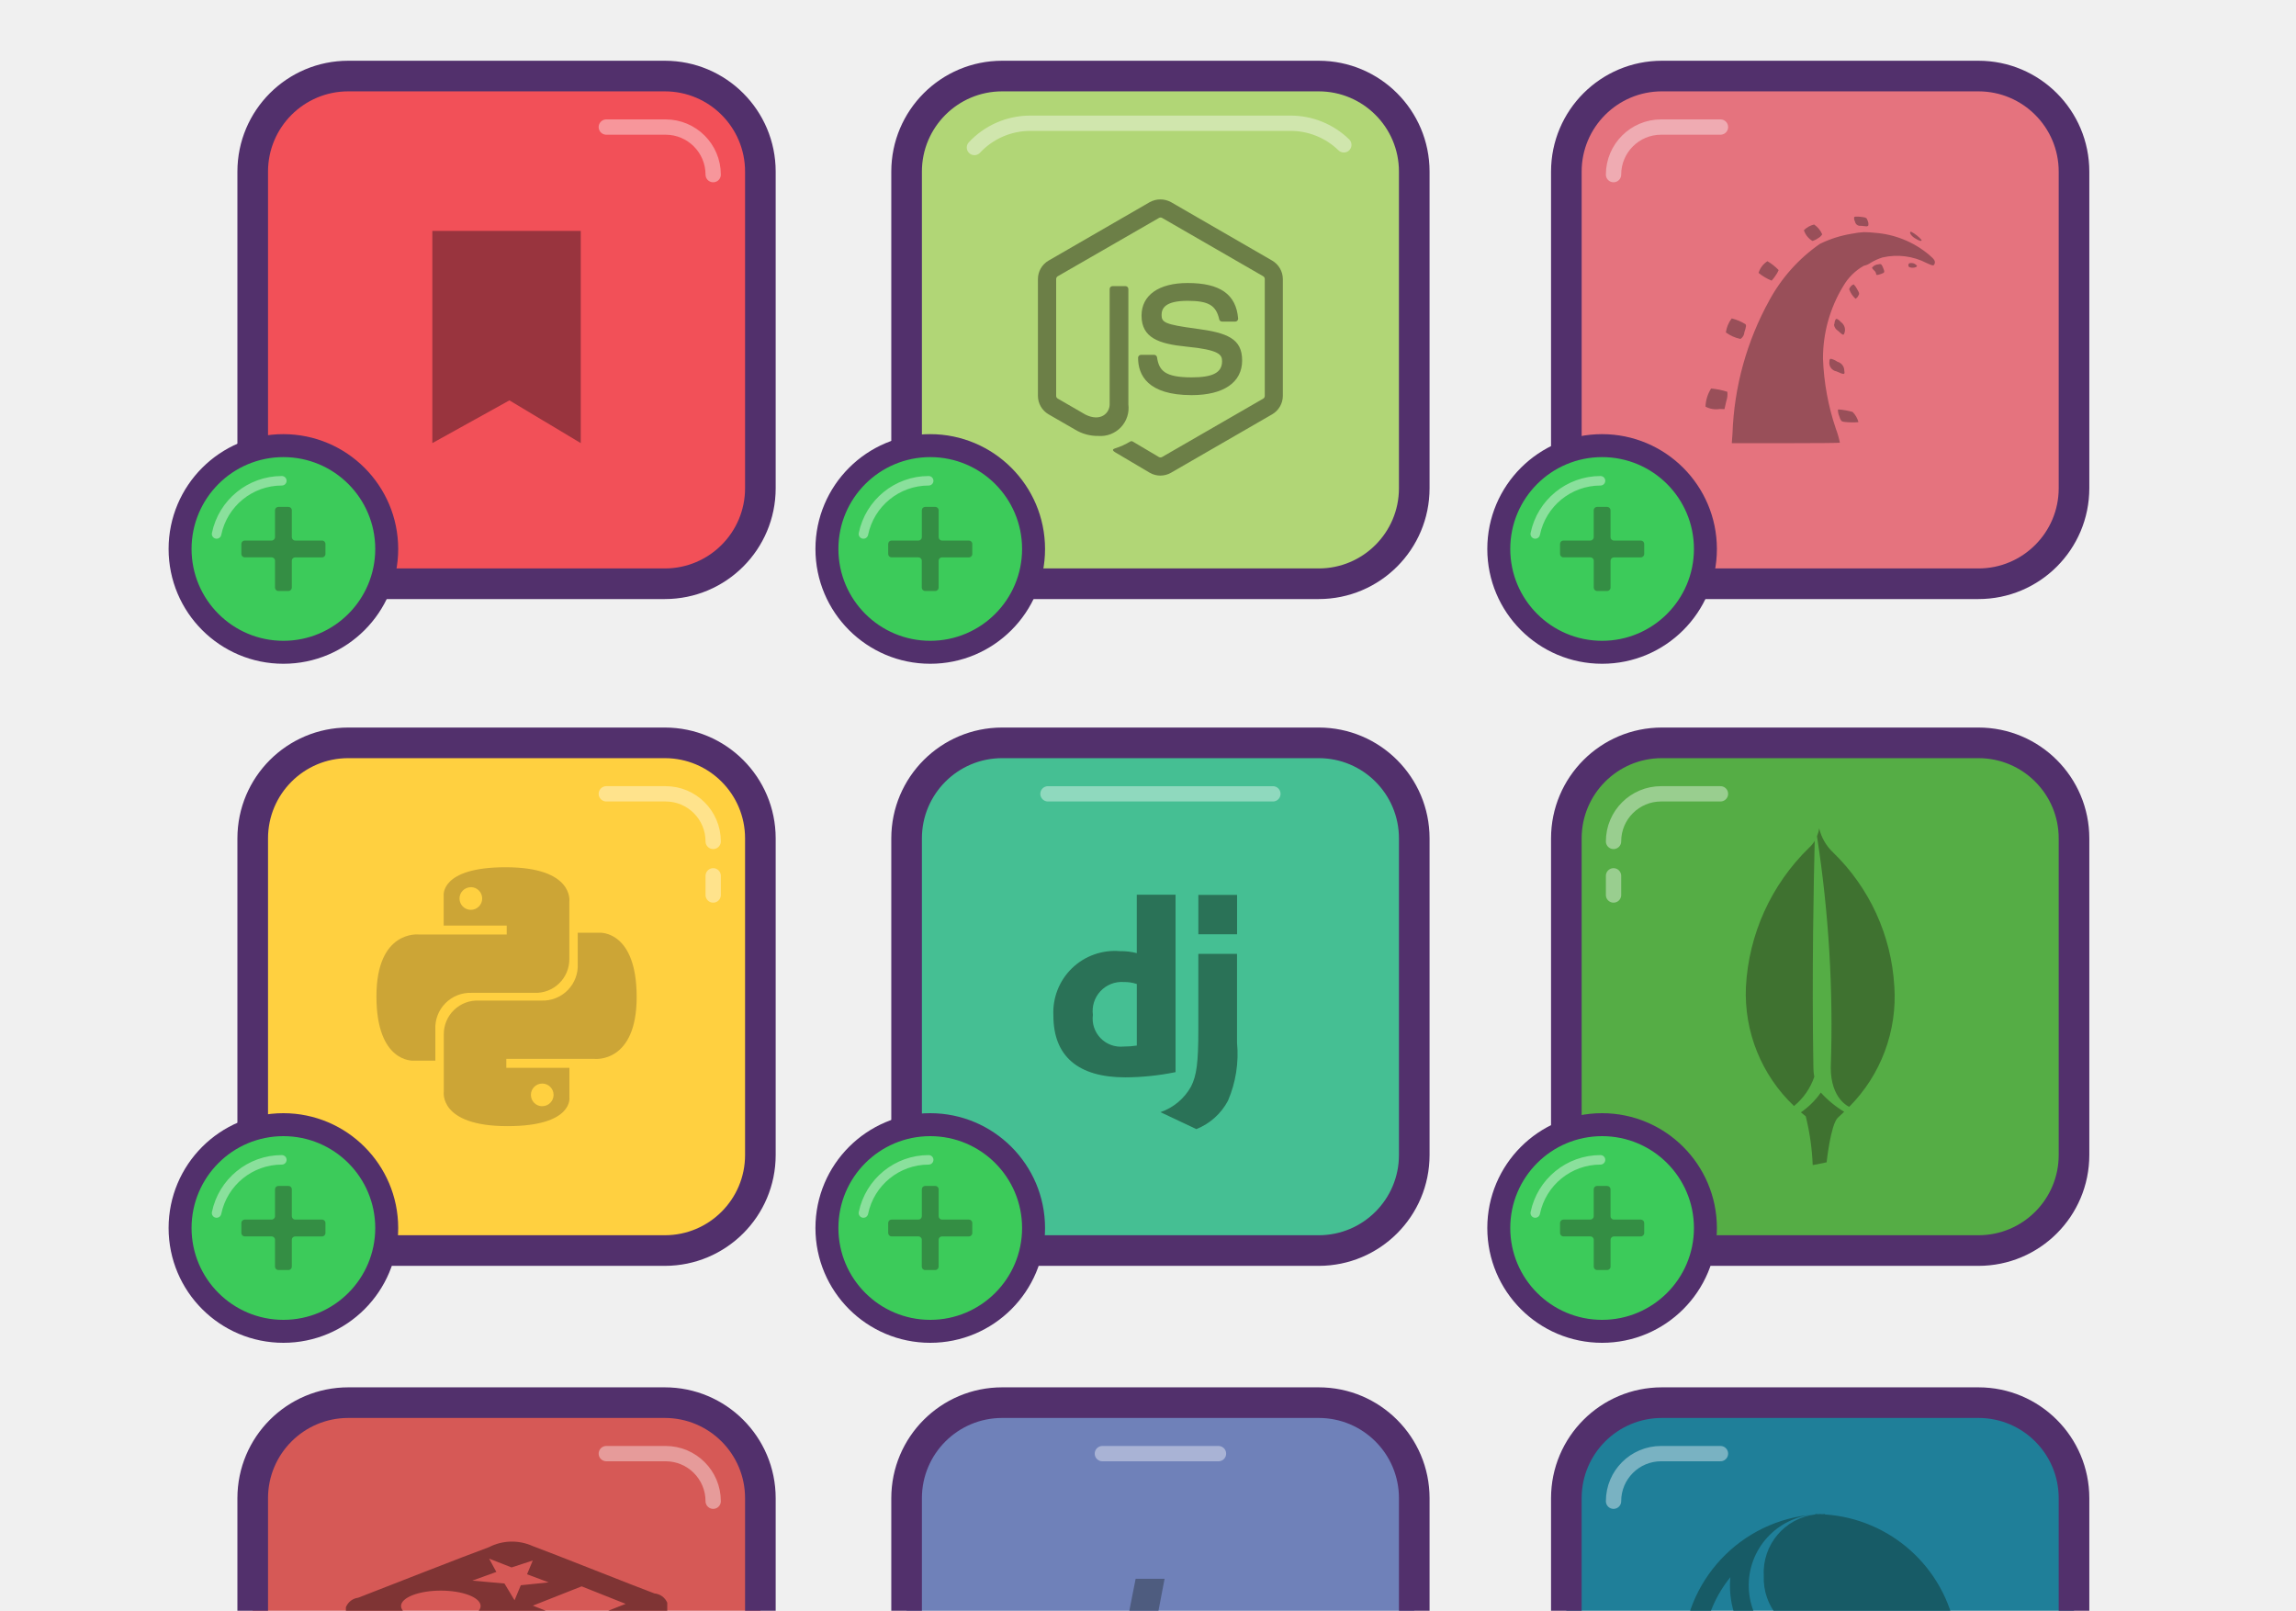
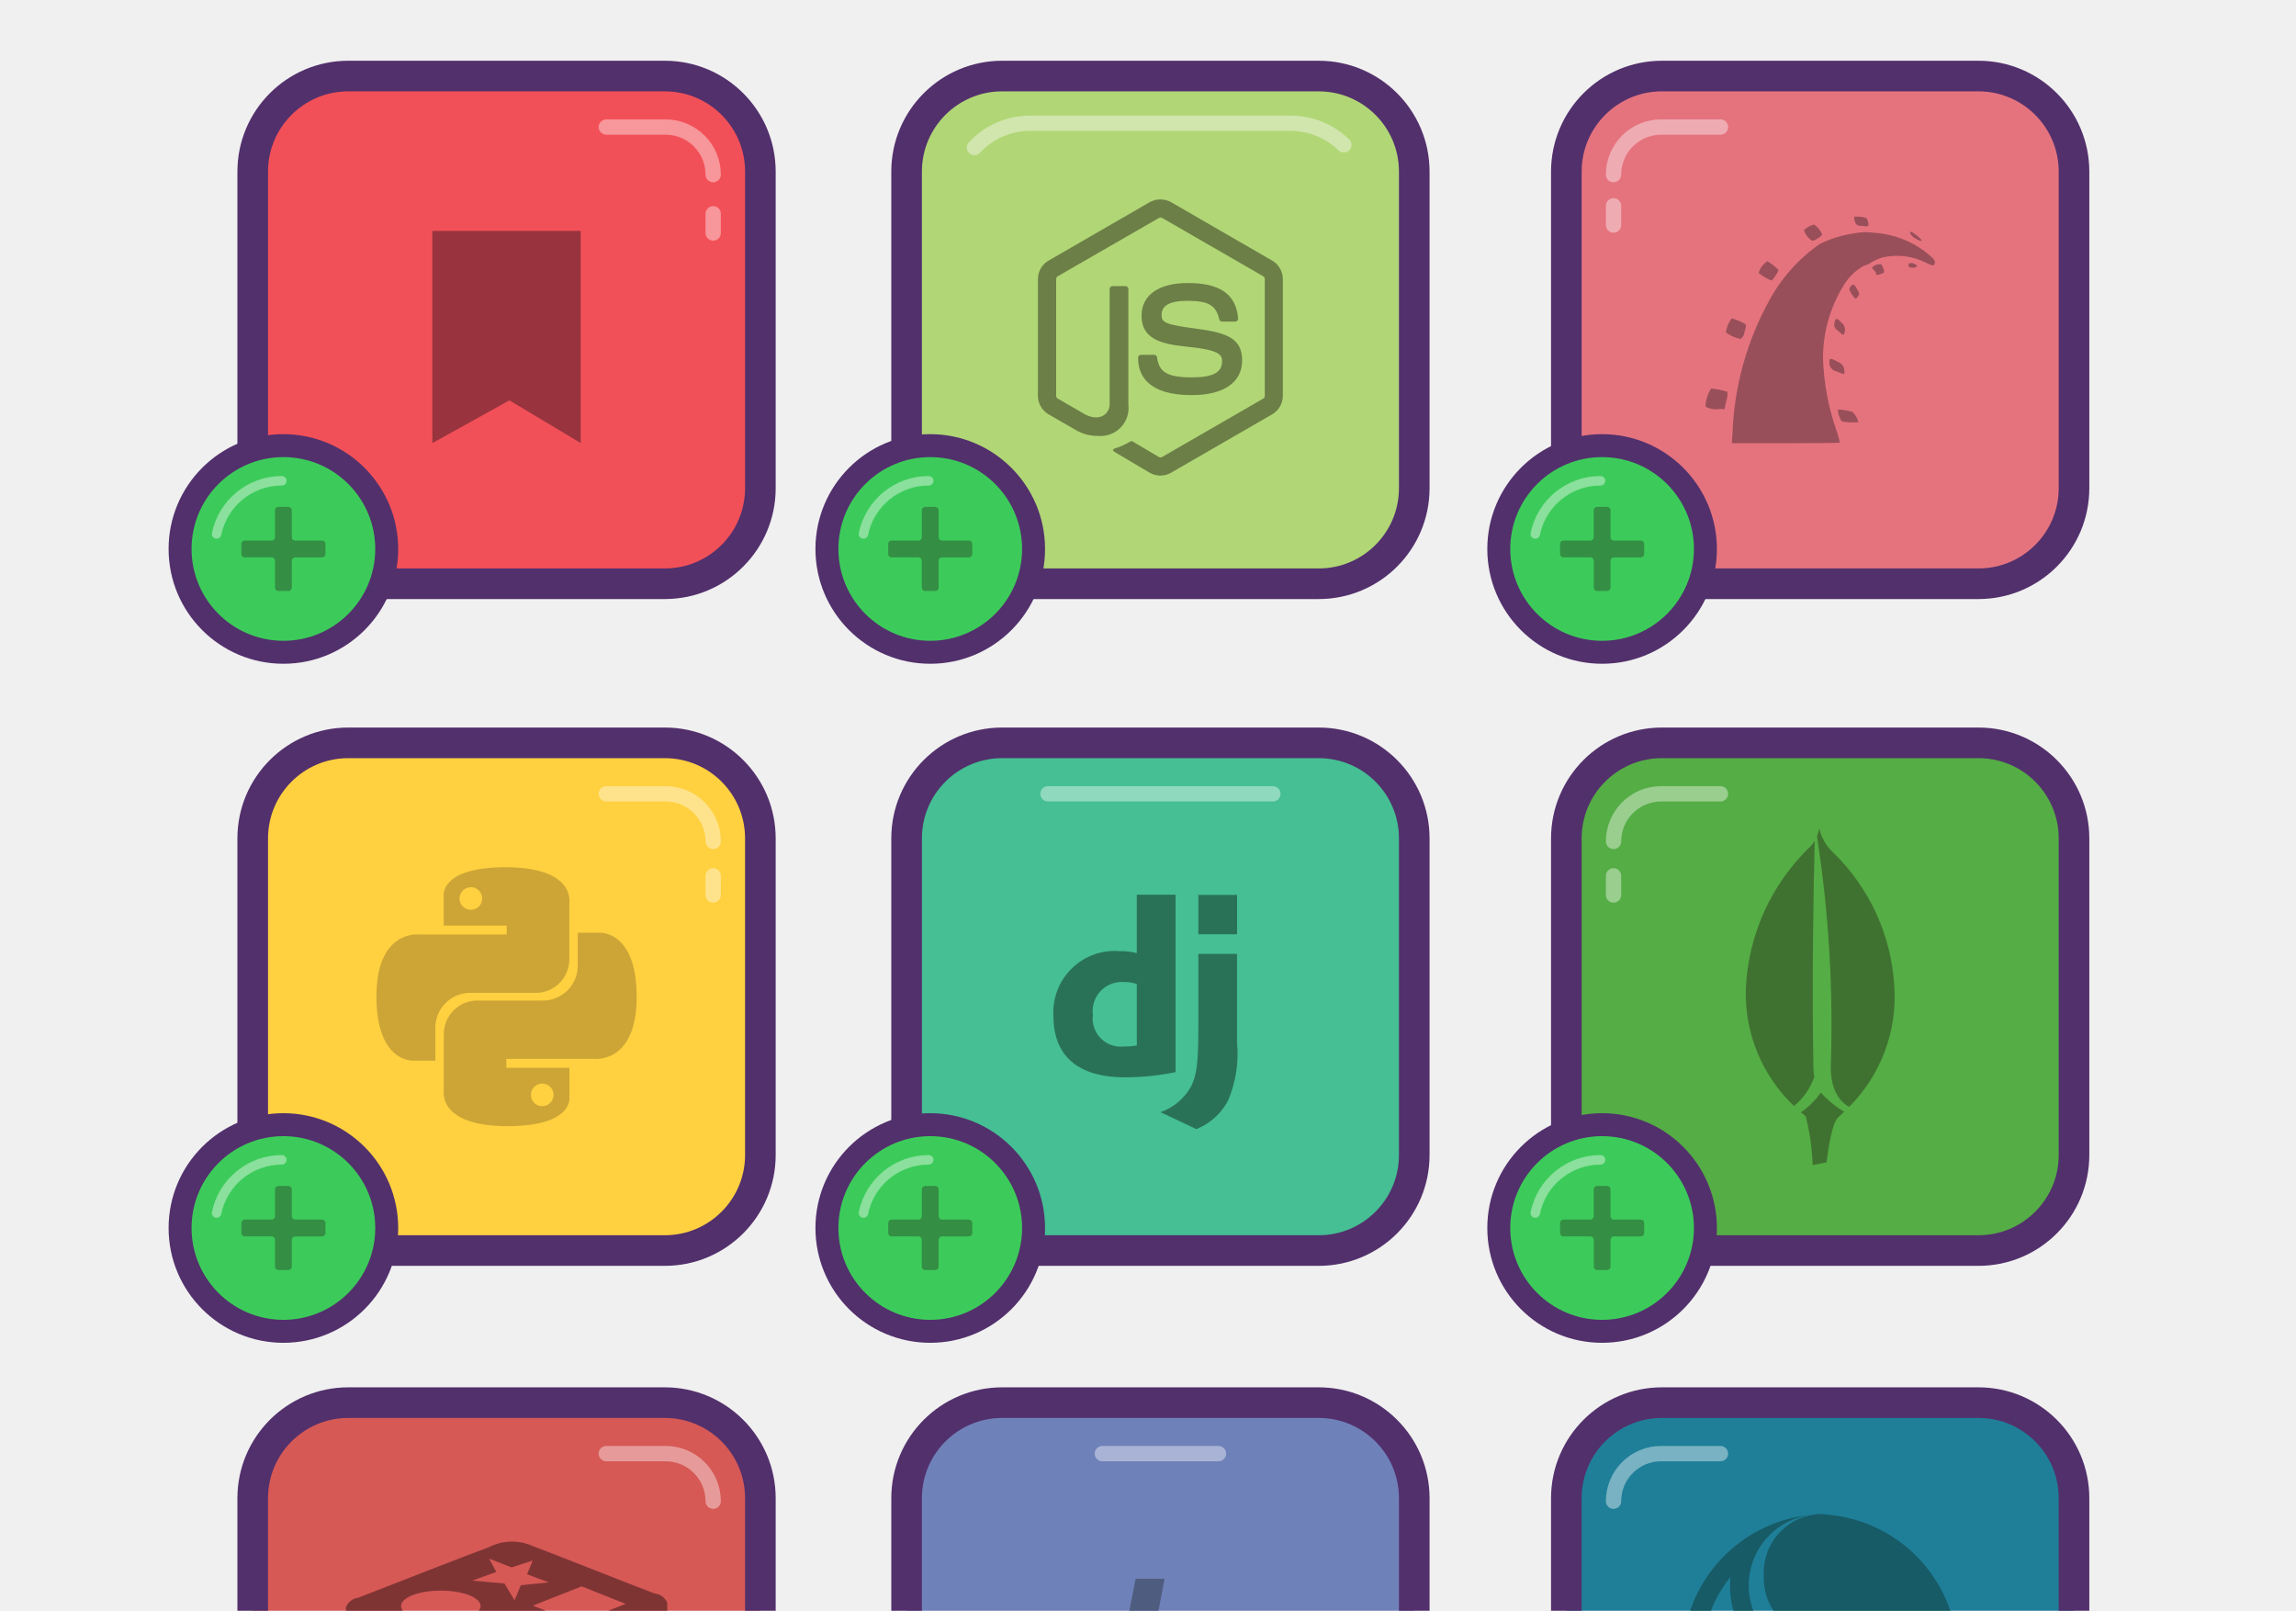
<svg xmlns="http://www.w3.org/2000/svg" viewBox="0 0 150 105.226">
  <defs>
    <clipPath id="clip-path">
      <rect width="150" height="105.226" fill="none" />
    </clipPath>
  </defs>
  <g style="isolation:isolate">
    <g id="Layer_1" data-name="Layer 1">
      <g clip-path="url(#clip-path)">
        <rect x="16.51" y="4.968" width="33.166" height="33.166" rx="6.242" ry="6.242" transform="translate(54.644 -11.542) rotate(90)" fill="#f25058" stroke="#52306c" stroke-linecap="round" stroke-linejoin="round" stroke-width="2" />
        <path d="M46.593,11.407A3.109,3.109,0,0,0,43.485,8.3H39.611" fill="none" stroke="#fff" stroke-linecap="round" stroke-miterlimit="10" opacity="0.4" />
        <rect x="16.51" y="48.527" width="33.166" height="33.166" rx="6.242" ry="6.242" transform="translate(98.203 32.017) rotate(90)" fill="#ffd040" stroke="#52306c" stroke-linecap="round" stroke-linejoin="round" stroke-width="2" />
        <path d="M46.593,54.966a3.109,3.109,0,0,0-3.109-3.109H39.611" fill="none" stroke="#fff" stroke-linecap="round" stroke-miterlimit="10" opacity="0.4" />
        <line x1="46.593" y1="58.467" x2="46.593" y2="57.214" fill="none" stroke="#fff" stroke-linecap="round" stroke-miterlimit="10" opacity="0.4" />
+         <line x1="46.593" y1="15.22" x2="46.593" y2="13.966" fill="none" stroke="#fff" stroke-linecap="round" stroke-miterlimit="10" opacity="0.4" />
        <rect x="59.229" y="4.968" width="33.166" height="33.166" rx="6.242" ry="6.242" transform="translate(97.363 -54.261) rotate(90)" fill="#b1d676" stroke="#52306c" stroke-linecap="round" stroke-linejoin="round" stroke-width="2" />
        <path d="M63.66,9.636a4.986,4.986,0,0,1,3.652-1.585h17a4.984,4.984,0,0,1,3.482,1.412" fill="none" stroke="#fff" stroke-linecap="round" stroke-miterlimit="10" opacity="0.4" />
        <rect x="59.229" y="48.527" width="33.166" height="33.166" rx="6.242" ry="6.242" transform="translate(140.922 -10.702) rotate(90)" fill="#45bf93" stroke="#52306c" stroke-linecap="round" stroke-linejoin="round" stroke-width="2" />
        <rect x="102.331" y="4.968" width="33.166" height="33.166" rx="6.242" ry="6.242" transform="translate(140.465 -97.363) rotate(90)" fill="#e5737e" stroke="#52306c" stroke-linecap="round" stroke-linejoin="round" stroke-width="2" />
        <path d="M105.414,11.407A3.109,3.109,0,0,1,108.523,8.3H112.4" fill="none" stroke="#fff" stroke-linecap="round" stroke-miterlimit="10" opacity="0.4" />
        <rect x="102.331" y="48.527" width="33.166" height="33.166" rx="6.242" ry="6.242" transform="translate(184.024 -53.804) rotate(90)" fill="#55ad45" stroke="#52306c" stroke-linecap="round" stroke-linejoin="round" stroke-width="2" />
        <path d="M105.414,54.966a3.109,3.109,0,0,1,3.109-3.109H112.4" fill="none" stroke="#fff" stroke-linecap="round" stroke-miterlimit="10" opacity="0.4" />
        <line x1="105.414" y1="58.467" x2="105.414" y2="57.214" fill="none" stroke="#fff" stroke-linecap="round" stroke-miterlimit="10" opacity="0.4" />
+         <line x1="105.414" y1="14.7" x2="105.414" y2="13.447" fill="none" stroke="#fff" stroke-linecap="round" stroke-miterlimit="10" opacity="0.4" />
        <path d="M75.81,31.069a1.391,1.391,0,0,1-.694-0.185l-2.208-1.306c-0.329-.184-0.169-0.249-0.06-0.287a4.437,4.437,0,0,0,1-.454,0.171,0.171,0,0,1,.165.012l1.7,1.007a0.216,0.216,0,0,0,.205,0l6.611-3.816a0.208,0.208,0,0,0,.1-0.178V18.23a0.214,0.214,0,0,0-.1-0.182l-6.608-3.813a0.207,0.207,0,0,0-.2,0L69.1,18.049a0.213,0.213,0,0,0-.1.181v7.63a0.2,0.2,0,0,0,.1.176l1.811,1.047c0.983,0.491,1.584-.088,1.584-0.669V18.881a0.19,0.19,0,0,1,.192-0.19h0.838a0.191,0.191,0,0,1,.192.19v7.533a1.833,1.833,0,0,1-1.958,2.064,2.833,2.833,0,0,1-1.523-.413l-1.734-1a1.4,1.4,0,0,1-.693-1.205V18.23a1.393,1.393,0,0,1,.694-1.205l6.611-3.82a1.448,1.448,0,0,1,1.39,0l6.61,3.82a1.4,1.4,0,0,1,.695,1.205v7.63a1.4,1.4,0,0,1-.695,1.205l-6.61,3.817a1.388,1.388,0,0,1-.7.186h0Zm2.042-5.257c-2.893,0-3.5-1.328-3.5-2.441a0.19,0.19,0,0,1,.191-0.191H75.4a0.192,0.192,0,0,1,.19.162c0.129,0.87.514,1.31,2.263,1.31,1.393,0,1.986-.315,1.986-1.054,0-.426-0.168-0.742-2.333-0.955-1.809-.178-2.928-0.578-2.928-2.026,0-1.333,1.125-2.129,3.01-2.129,2.118,0,3.166.735,3.3,2.312a0.191,0.191,0,0,1-.19.208H79.838a0.191,0.191,0,0,1-.185-0.149c-0.206-.915-0.706-1.208-2.065-1.208-1.521,0-1.7.53-1.7,0.926,0,0.481.208,0.621,2.262,0.893,2.032,0.269,3,.649,3,2.078S79.947,25.812,77.852,25.812Z" fill="#6c7f47" />
        <polygon points="37.942 28.946 33.28 26.155 28.245 28.946 28.245 15.084 37.942 15.084 37.942 28.946" fill="#99343e" />
        <path d="M121.284,14.15a0.285,0.285,0,0,0-.147.025,0.468,0.468,0,0,0,.052.3,0.335,0.335,0,0,0,.382.275l0.363,0.036a0.135,0.135,0,0,0,.124-0.057,0.517,0.517,0,0,0-.034-0.293c-0.07-.212-0.1-0.229-0.455-0.271A2.266,2.266,0,0,0,121.284,14.15Zm-2.764.516a1.375,1.375,0,0,0-.669.374,1.262,1.262,0,0,0,.558.7,1.127,1.127,0,0,0,.367-0.178,0.687,0.687,0,0,0,.27-0.256A1.5,1.5,0,0,0,118.52,14.666Zm6.336,0.472c-0.163,0-.02.258,0.231,0.415,0.3,0.19.455,0.232,0.455,0.126A2.283,2.283,0,0,0,124.856,15.138Zm-3.043.023a5.461,5.461,0,0,0-.831.107,7.455,7.455,0,0,0-2.083.661,10.7,10.7,0,0,0-3.3,3.679,19.393,19.393,0,0,0-2.414,8.719l-0.044.615,0.027,0.01h3.486c1.933,0,3.529-.014,3.547-0.031a5.565,5.565,0,0,0-.256-0.893,16.054,16.054,0,0,1-.847-4.6,9.049,9.049,0,0,1,1.326-4.742,3.6,3.6,0,0,1,1.338-1.323,1.179,1.179,0,0,0,.457-0.2,3.46,3.46,0,0,1,.772-0.346,4.222,4.222,0,0,1,2.875.365c0.352,0.166.443,0.187,0.491,0.111,0.122-.192.05-0.335-0.336-0.654a6.208,6.208,0,0,0-3.538-1.431c-0.24-.024-0.414-0.038-0.575-0.04h-0.1Zm-6.355,1.909a1.392,1.392,0,0,0-.569.757,3.248,3.248,0,0,0,.852.505A2.227,2.227,0,0,0,116,18a1.516,1.516,0,0,0,.2-0.357,3.318,3.318,0,0,0-.72-0.572Zm9.378,0.113a0.182,0.182,0,0,0-.124.034,0.184,0.184,0,0,0-.025.178c0.055,0.143.552,0.117,0.552-.029A0.45,0.45,0,0,0,124.835,17.183Zm-2.012.067-0.1.017a0.587,0.587,0,0,0-.426.22,0.435,0.435,0,0,0,.136.176,0.4,0.4,0,0,1,.134.214c0,0.11.053,0.113,0.329,0.017,0.243-.084.249-0.112,0.113-0.436C122.94,17.3,122.908,17.249,122.824,17.25ZM121.1,18.573a0.523,0.523,0,0,0-.292.315,1.5,1.5,0,0,0,.415.629,0.4,0.4,0,0,0,.166-0.168c0.1-.159.1-0.183-0.069-0.472A1.118,1.118,0,0,0,121.1,18.573ZM113.134,20.8a1.961,1.961,0,0,0-.382.916,2.439,2.439,0,0,0,.954.426,0.561,0.561,0,0,0,.258-0.443c0.121-.366.13-0.464,0.059-0.528A3.1,3.1,0,0,0,113.134,20.8Zm6.84,0.027-0.05.042a0.421,0.421,0,0,0-.065.178,0.649,0.649,0,0,1-.04.182,0.537,0.537,0,0,0,.254.375c0.329,0.3.363,0.317,0.421,0.166a0.623,0.623,0,0,0-.233-0.738,0.72,0.72,0,0,0-.266-0.205h-0.021Zm-0.357,2.613c-0.076,0-.1.056-0.1,0.174a0.563,0.563,0,0,0,.461.646c0.515,0.229.558,0.226,0.512-.04a0.6,0.6,0,0,0-.447-0.587A1.278,1.278,0,0,0,119.617,23.437Zm-7.83,1.942a2.375,2.375,0,0,0-.365,1.181,1.459,1.459,0,0,0,.929.155l0.31,0.01,0.124-.541a1.291,1.291,0,0,0,.063-0.593A4.849,4.849,0,0,0,111.787,25.379Zm8.327,1.367-0.038.008a0.983,0.983,0,0,0,.075.407c0.1,0.309.144,0.369,0.3,0.392a4.4,4.4,0,0,0,.963.021,1.438,1.438,0,0,0-.384-0.669A4.73,4.73,0,0,0,120.114,26.747Z" fill="#994f59" />
        <line x1="68.465" y1="51.858" x2="83.16" y2="51.858" fill="none" stroke="#fff" stroke-linecap="round" stroke-miterlimit="10" opacity="0.4" />
        <g id="Page-1">
          <g id="logo-django">
            <path id="Shape" d="M74.267,58.447H76.8V70.038a16.728,16.728,0,0,1-3.281.341c-3.089,0-4.7-1.383-4.7-4.033a4.013,4.013,0,0,1,4.348-4.211,4.113,4.113,0,0,1,1.1.129V58.447h0Zm0,5.833a2.547,2.547,0,0,0-.853-0.129A1.9,1.9,0,0,0,71.4,66.3a1.834,1.834,0,0,0,2,2.067,5.969,5.969,0,0,0,.869-0.064V64.282h0v0Zm6.549-1.967v5.8a7.753,7.753,0,0,1-.589,3.79A4.028,4.028,0,0,1,78.16,73.76l-2.346-1.107a3.641,3.641,0,0,0,2-1.677c0.361-.715.475-1.544,0.475-3.724V62.314h2.526ZM78.29,58.46h2.529v2.57H78.29V58.46h0Z" fill="#2a7257" />
          </g>
        </g>
        <g id="layer1">
          <g id="g1894">
            <path id="path8615" d="M33.032,56.654c-4.316,0-4.046,1.872-4.046,1.872l0,1.939h4.118v0.582H27.355s-2.762-.313-2.762,4.041,2.41,4.2,2.41,4.2h1.439V67.268a2.286,2.286,0,0,1,2.372-2.41H34.9a2.194,2.194,0,0,0,2.295-2.218V58.911S37.542,56.654,33.032,56.654Zm-2.271,1.3a0.741,0.741,0,1,1-.741.741A0.74,0.74,0,0,1,30.761,57.958Z" fill="#cca536" />
            <path id="path8620" d="M33.154,73.566c4.316,0,4.046-1.872,4.046-1.872l0-1.939H33.078V69.173h5.754s2.762,0.313,2.762-4.041-2.41-4.2-2.41-4.2H37.744v2.021a2.286,2.286,0,0,1-2.372,2.41H31.288a2.194,2.194,0,0,0-2.295,2.218v3.729S28.644,73.566,33.154,73.566Zm2.271-1.3a0.741,0.741,0,1,1,.741-0.741A0.74,0.74,0,0,1,35.425,72.262Z" fill="#cca536" />
          </g>
        </g>
        <path d="M118.471,69.745c-0.107-6.015.024-12.364,0.085-14.809a1.991,1.991,0,0,1-.372.447,13.682,13.682,0,0,0-4.121,9.089,10.115,10.115,0,0,0,3.141,7.78,4.221,4.221,0,0,0,1.325-1.908A3.217,3.217,0,0,1,118.471,69.745Zm0.485,1.628a5.182,5.182,0,0,1-1.3,1.291c0.131,0.112.242,0.2,0.317,0.264a15.747,15.747,0,0,1,.453,3.183l0.909-.182s0.259-2.433.727-2.91l0.42-.391A6.73,6.73,0,0,1,118.956,71.373Zm4.8-6.962a13.22,13.22,0,0,0-4-8.726,3.182,3.182,0,0,1-.909-1.576,2.016,2.016,0,0,1-.141.521,80.716,80.716,0,0,1,.9,15.114c0,2.049,1.182,2.547,1.182,2.547l0.027,0.009A10.2,10.2,0,0,0,123.758,64.411Z" fill="#3f7230" />
        <rect x="16.51" y="91.629" width="33.166" height="33.166" rx="6.242" ry="6.242" transform="translate(141.305 75.119) rotate(90)" fill="#d65956" stroke="#52306c" stroke-linecap="round" stroke-linejoin="round" stroke-width="2" />
        <path d="M46.593,98.068a3.109,3.109,0,0,0-3.109-3.109H39.611" fill="none" stroke="#fff" stroke-linecap="round" stroke-miterlimit="10" opacity="0.4" />
        <rect x="59.229" y="91.629" width="33.166" height="33.166" rx="6.242" ry="6.242" transform="translate(184.024 32.4) rotate(90)" fill="#6f81b9" stroke="#52306c" stroke-linecap="round" stroke-linejoin="round" stroke-width="2" />
        <rect x="102.331" y="91.629" width="33.166" height="33.166" rx="6.242" ry="6.242" transform="translate(227.126 -10.702) rotate(90)" fill="#1f7f99" stroke="#52306c" stroke-linecap="round" stroke-linejoin="round" stroke-width="2" />
        <path d="M105.414,98.068a3.109,3.109,0,0,1,3.109-3.109H112.4" fill="none" stroke="#fff" stroke-linecap="round" stroke-miterlimit="10" opacity="0.4" />
        <line x1="72.019" y1="94.96" x2="79.605" y2="94.96" fill="none" stroke="#fff" stroke-linecap="round" stroke-miterlimit="10" opacity="0.4" />
        <path d="M23.442,107.823c1.113,0.532,7.291,3.027,8.267,3.494a2.759,2.759,0,0,0,2.9-.171c1.236-.645,7.042-3.032,8.162-3.616a1.221,1.221,0,0,0,.822-0.737V104.7l0,0a1,1,0,0,0-.832-0.606c-1.092-.4-6.863-2.7-7.968-3.1a3.293,3.293,0,0,0-2.854.078c-1.3.466-7.443,2.877-8.536,3.3a0.994,0.994,0,0,0-.806.625v2.123A1.236,1.236,0,0,0,23.442,107.823Zm10.067,0.3-3.4-1.409,4.866-.747Zm7.366-3.349L38,105.905l-0.312.123-2.877-1.138L38,103.63Zm-8.449-2.086-0.471-.868,1.467,0.574,1.385-.453-0.375.9,1.411,0.528-1.819.189-0.408.98-0.659-1.094-2.1-.189ZM28.8,103.908c1.436,0,2.6.452,2.6,1.008s-1.165,1.008-2.6,1.008-2.6-.452-2.6-1.008S27.365,103.908,28.8,103.908Zm13.969,8.55c-1.121.584-6.926,2.971-8.162,3.616a2.759,2.759,0,0,1-2.9.172c-0.977-.466-7.154-2.962-8.267-3.494a1.257,1.257,0,0,1-.849-0.7v2.123a1.234,1.234,0,0,0,.849.7c1.113,0.532,7.291,3.027,8.267,3.494a2.758,2.758,0,0,0,2.9-.172c1.236-.644,7.042-3.031,8.162-3.616a1.219,1.219,0,0,0,.822-0.737v-2.093l0,0A1.279,1.279,0,0,1,42.771,112.458Zm0-3.462c-1.121.584-6.926,2.971-8.162,3.616a2.759,2.759,0,0,1-2.9.171c-0.977-.466-7.154-2.962-8.267-3.494a1.257,1.257,0,0,1-.849-0.7v2.123a1.233,1.233,0,0,0,.849.7c1.113,0.532,7.291,3.028,8.267,3.494a2.759,2.759,0,0,0,2.9-.171c1.236-.644,7.042-3.032,8.162-3.616a1.22,1.22,0,0,0,.822-0.737v-2.093l0,0A1.279,1.279,0,0,1,42.771,109Z" fill="#7f3434" />
        <path d="M72.6,111.2l1.592-8.062h1.891l-0.4,2.09h1.792c1.592,0.1,2.19.9,1.991,1.891l-0.7,4.081H76.779l0.7-3.683c0.1-.5.1-0.8-0.6-0.8H75.386l-0.9,4.479H72.6Z" fill="#4e5c7f" />
        <path d="M123.57,112.867a4.642,4.642,0,0,0-4.345-4.624v-0.063c-0.105.007-.2,0.031-0.311,0.031a4.644,4.644,0,0,1-.312-9.279,9.3,9.3,0,0,0,0,18.558c0.1,0.007.2,0.031,0.311,0.031l0.1-.01,0.207,0.01v-0.031A4.641,4.641,0,0,0,123.57,112.867Zm-4.345,3.3V116.2l-0.21-.01-0.1.01c-0.1,0-.2-0.021-0.3-0.03a8.079,8.079,0,0,1-5.568-13.139c-0.016.174-.027,0.35-0.027,0.529a6,6,0,0,0,5.9,6.021l0.31-.016v0.047a3.18,3.18,0,0,1,2.979,3.258A3.218,3.218,0,0,1,119.225,116.167Zm0-17.234V98.9l-0.192.01,0.181,0.02h0.011Zm0,0h-0.009l-0.2-.02h0.014l-0.118-.009-0.1.01L118.6,98.9v0.031a3.825,3.825,0,0,0-3.371,4,3.866,3.866,0,0,0,3.371,4v0.031a5.861,5.861,0,0,1,5.9,5.587,6.035,6.035,0,0,1-2.244,4.22A9.3,9.3,0,0,0,119.222,98.933Z" fill="#175b66" />
        <circle cx="18.516" cy="35.86" r="6.75" fill="#3ccb5a" />
        <path d="M18.515,29.861a6,6,0,1,1-6,6,6,6,0,0,1,6-6m0-1.5a7.5,7.5,0,1,0,7.5,7.5,7.508,7.508,0,0,0-7.5-7.5h0Z" fill="#52306c" />
        <path d="M14.15,34.881a4.353,4.353,0,0,1,4.263-3.474" fill="none" stroke="#fff" stroke-linecap="round" stroke-linejoin="round" stroke-width="0.621" opacity="0.4" />
        <path d="M21.042,35.311H19.286a0.221,0.221,0,0,1-.221-0.221V33.334a0.221,0.221,0,0,0-.221-0.221H18.187a0.221,0.221,0,0,0-.221.221V35.09a0.221,0.221,0,0,1-.221.221H15.989a0.221,0.221,0,0,0-.221.221v0.656a0.221,0.221,0,0,0,.221.221h1.756a0.221,0.221,0,0,1,.221.221v1.756a0.221,0.221,0,0,0,.221.221h0.656a0.221,0.221,0,0,0,.221-0.221V36.632a0.221,0.221,0,0,1,.221-0.221h1.756a0.221,0.221,0,0,0,.221-0.221V35.532A0.221,0.221,0,0,0,21.042,35.311Z" fill="#93002a" opacity="0.3" style="mix-blend-mode:multiply" />
        <circle cx="60.773" cy="35.86" r="6.75" fill="#3ccb5a" />
        <path d="M60.774,29.861a6,6,0,1,1-6,6,6,6,0,0,1,6-6m0-1.5a7.5,7.5,0,1,0,7.5,7.5,7.508,7.508,0,0,0-7.5-7.5h0Z" fill="#52306c" />
        <path d="M56.409,34.881a4.353,4.353,0,0,1,4.263-3.474" fill="none" stroke="#fff" stroke-linecap="round" stroke-linejoin="round" stroke-width="0.621" opacity="0.4" />
        <path d="M63.3,35.311H61.545a0.221,0.221,0,0,1-.221-0.221V33.334a0.221,0.221,0,0,0-.221-0.221H60.445a0.221,0.221,0,0,0-.221.221V35.09a0.221,0.221,0,0,1-.221.221H58.247a0.221,0.221,0,0,0-.221.221v0.656a0.221,0.221,0,0,0,.221.221H60a0.221,0.221,0,0,1,.221.221v1.756a0.221,0.221,0,0,0,.221.221H61.1a0.221,0.221,0,0,0,.221-0.221V36.632a0.221,0.221,0,0,1,.221-0.221H63.3a0.221,0.221,0,0,0,.221-0.221V35.532A0.221,0.221,0,0,0,63.3,35.311Z" fill="#93002a" opacity="0.3" style="mix-blend-mode:multiply" />
        <circle cx="104.667" cy="35.86" r="6.75" fill="#3ccb5a" />
        <path d="M104.667,29.861a6,6,0,1,1-6,6,6,6,0,0,1,6-6m0-1.5a7.5,7.5,0,1,0,7.5,7.5,7.508,7.508,0,0,0-7.5-7.5h0Z" fill="#52306c" />
        <path d="M100.3,34.881a4.353,4.353,0,0,1,4.263-3.474" fill="none" stroke="#fff" stroke-linecap="round" stroke-linejoin="round" stroke-width="0.621" opacity="0.4" />
        <path d="M107.193,35.311h-1.756a0.221,0.221,0,0,1-.221-0.221V33.334a0.221,0.221,0,0,0-.221-0.221h-0.656a0.221,0.221,0,0,0-.221.221V35.09a0.221,0.221,0,0,1-.221.221H102.14a0.221,0.221,0,0,0-.221.221v0.656a0.221,0.221,0,0,0,.221.221H103.9a0.221,0.221,0,0,1,.221.221v1.756a0.221,0.221,0,0,0,.221.221h0.656a0.221,0.221,0,0,0,.221-0.221V36.632a0.221,0.221,0,0,1,.221-0.221h1.756a0.221,0.221,0,0,0,.221-0.221V35.532A0.221,0.221,0,0,0,107.193,35.311Z" fill="#93002a" opacity="0.3" style="mix-blend-mode:multiply" />
        <circle cx="18.516" cy="80.22" r="6.75" fill="#3ccb5a" />
        <path d="M18.515,74.22a6,6,0,1,1-6,6,6,6,0,0,1,6-6m0-1.5a7.5,7.5,0,1,0,7.5,7.5,7.508,7.508,0,0,0-7.5-7.5h0Z" fill="#52306c" />
        <path d="M14.15,79.241a4.353,4.353,0,0,1,4.263-3.474" fill="none" stroke="#fff" stroke-linecap="round" stroke-linejoin="round" stroke-width="0.621" opacity="0.4" />
        <path d="M21.042,79.67H19.286a0.221,0.221,0,0,1-.221-0.221V77.693a0.221,0.221,0,0,0-.221-0.221H18.187a0.221,0.221,0,0,0-.221.221v1.756a0.221,0.221,0,0,1-.221.221H15.989a0.221,0.221,0,0,0-.221.221v0.656a0.221,0.221,0,0,0,.221.221h1.756a0.221,0.221,0,0,1,.221.221v1.756a0.221,0.221,0,0,0,.221.221h0.656a0.221,0.221,0,0,0,.221-0.221V80.991a0.221,0.221,0,0,1,.221-0.221h1.756a0.221,0.221,0,0,0,.221-0.221V79.892A0.221,0.221,0,0,0,21.042,79.67Z" fill="#93002a" opacity="0.3" style="mix-blend-mode:multiply" />
        <circle cx="60.773" cy="80.22" r="6.75" fill="#3ccb5a" />
        <path d="M60.774,74.22a6,6,0,1,1-6,6,6,6,0,0,1,6-6m0-1.5a7.5,7.5,0,1,0,7.5,7.5,7.508,7.508,0,0,0-7.5-7.5h0Z" fill="#52306c" />
        <path d="M56.409,79.241a4.353,4.353,0,0,1,4.263-3.474" fill="none" stroke="#fff" stroke-linecap="round" stroke-linejoin="round" stroke-width="0.621" opacity="0.4" />
        <path d="M63.3,79.67H61.545a0.221,0.221,0,0,1-.221-0.221V77.693a0.221,0.221,0,0,0-.221-0.221H60.445a0.221,0.221,0,0,0-.221.221v1.756A0.221,0.221,0,0,1,60,79.67H58.247a0.221,0.221,0,0,0-.221.221v0.656a0.221,0.221,0,0,0,.221.221H60a0.221,0.221,0,0,1,.221.221v1.756a0.221,0.221,0,0,0,.221.221H61.1a0.221,0.221,0,0,0,.221-0.221V80.991a0.221,0.221,0,0,1,.221-0.221H63.3a0.221,0.221,0,0,0,.221-0.221V79.892A0.221,0.221,0,0,0,63.3,79.67Z" fill="#93002a" opacity="0.3" style="mix-blend-mode:multiply" />
        <circle cx="104.667" cy="80.22" r="6.75" fill="#3ccb5a" />
        <path d="M104.667,74.22a6,6,0,1,1-6,6,6,6,0,0,1,6-6m0-1.5a7.5,7.5,0,1,0,7.5,7.5,7.508,7.508,0,0,0-7.5-7.5h0Z" fill="#52306c" />
        <path d="M100.3,79.241a4.353,4.353,0,0,1,4.263-3.474" fill="none" stroke="#fff" stroke-linecap="round" stroke-linejoin="round" stroke-width="0.621" opacity="0.4" />
        <path d="M107.193,79.67h-1.756a0.221,0.221,0,0,1-.221-0.221V77.693a0.221,0.221,0,0,0-.221-0.221h-0.656a0.221,0.221,0,0,0-.221.221v1.756a0.221,0.221,0,0,1-.221.221H102.14a0.221,0.221,0,0,0-.221.221v0.656a0.221,0.221,0,0,0,.221.221H103.9a0.221,0.221,0,0,1,.221.221v1.756a0.221,0.221,0,0,0,.221.221h0.656a0.221,0.221,0,0,0,.221-0.221V80.991a0.221,0.221,0,0,1,.221-0.221h1.756a0.221,0.221,0,0,0,.221-0.221V79.892A0.221,0.221,0,0,0,107.193,79.67Z" fill="#93002a" opacity="0.3" style="mix-blend-mode:multiply" />
      </g>
    </g>
  </g>
</svg>
